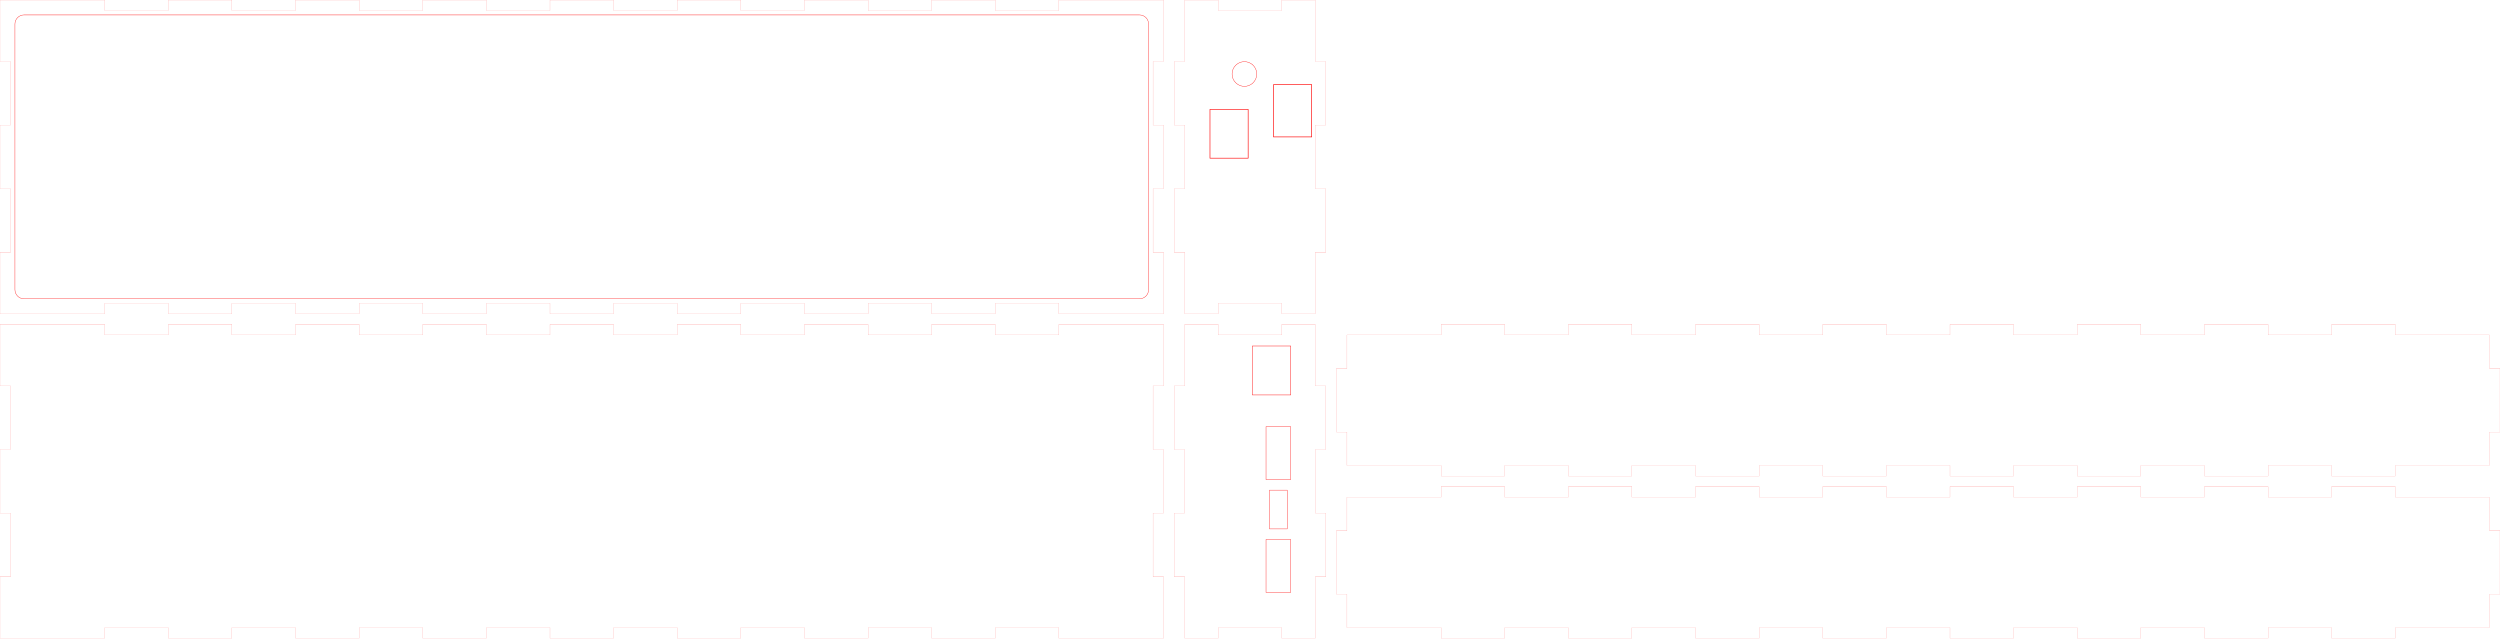
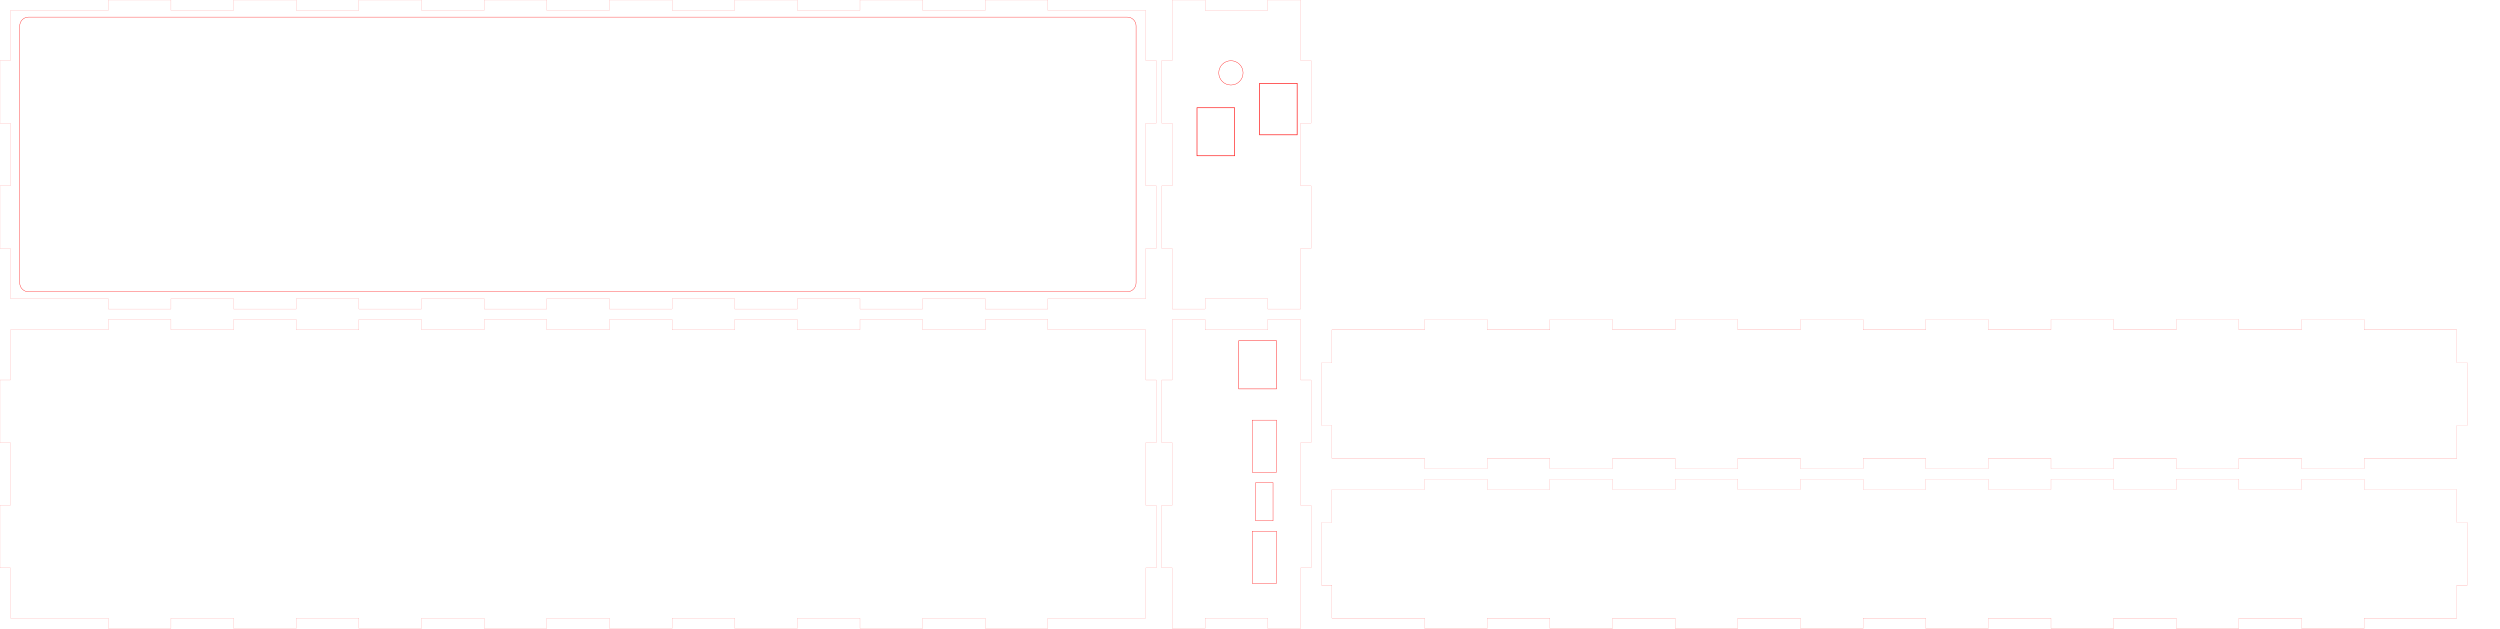
- <svg xmlns="http://www.w3.org/2000/svg" width="709mm" height="181mm" viewBox="0 0 709 181" version="1.1" preserveAspectRatio="xMidYMid meet" id="svg908">
+ <svg xmlns="http://www.w3.org/2000/svg" width="720mm" height="181mm" viewBox="0 0 720 181" version="1.1" preserveAspectRatio="xMidYMid meet" id="svg908">
  <defs id="defs912" />
-   <g id="svgGroup" stroke-linecap="round" fill-rule="evenodd" font-size="9pt" stroke="#000" stroke-width="0.25mm" fill="none" style="stroke:#000;stroke-width:0.25mm;fill:none">
-     <path d="M 0 92 L 0 109.44 L 3 109.44 L 3 127.48 L 0 127.48 L 0 145.52 L 3 145.52 L 3 163.56 L 0 163.56 L 0 181 L 29.7 181 L 29.7 178 L 47.74 178 L 47.74 181 L 65.78 181 L 65.78 178 L 83.82 178 L 83.82 181 L 101.86 181 L 101.86 178 L 119.9 178 L 119.9 181 L 137.94 181 L 137.94 178 L 155.98 178 L 155.98 181 L 174.02 181 L 174.02 178 L 192.06 178 L 192.06 181 L 210.1 181 L 210.1 178 L 228.14 178 L 228.14 181 L 246.18 181 L 246.18 178 L 264.22 178 L 264.22 181 L 282.26 181 L 282.26 178 L 300.3 178 L 300.3 181 L 318.34 181 L 330 181 L 330 163.56 L 327 163.56 L 327 145.52 L 330 145.52 L 330 127.48 L 327 127.48 L 327 109.44 L 330 109.44 L 330 92 L 300.3 92 L 300.3 95 L 282.26 95 L 282.26 92 L 264.22 92 L 264.22 95 L 246.18 95 L 246.18 92 L 228.14 92 L 228.14 95 L 210.1 95 L 210.1 92 L 192.06 92 L 192.06 95 L 174.02 95 L 174.02 92 L 155.98 92 L 155.98 95 L 137.94 95 L 137.94 92 L 119.9 92 L 119.9 95 L 101.86 95 L 101.86 92 L 83.82 92 L 83.82 95 L 65.78 95 L 65.78 92 L 47.74 92 L 47.74 95 L 29.7 95 L 29.7 92 L 11.66 92 L 0 92 Z" id="front_outsideCutPath" stroke="#FF0000" stroke-width="0.1" style="stroke:#FF0000;stroke-width:0.1" vector-effect="non-scaling-stroke" />
-     <path d="M 336 92 L 336 109.44 L 333 109.44 L 333 127.48 L 336 127.48 L 336 145.52 L 333 145.52 L 333 163.56 L 336 163.56 L 336 181 L 345.48 181 L 345.48 178 L 363.52 178 L 363.52 181 L 373 181 L 373 163.56 L 376 163.56 L 376 145.52 L 373 145.52 L 373 127.48 L 376 127.48 L 376 109.44 L 373 109.44 L 373 92 L 363.52 92 L 363.52 95 L 345.48 95 L 345.48 92 L 336 92 Z" id="left_outsideCutPath" stroke="#FF0000" stroke-width="0.1" style="stroke:#FF0000;stroke-width:0.1" vector-effect="non-scaling-stroke" />
-     <path d="M 382 141 L 382 150.48 L 379 150.48 L 379 168.52 L 382 168.52 L 382 178 L 408.7 178 L 408.7 181 L 426.74 181 L 426.74 178 L 444.78 178 L 444.78 181 L 462.82 181 L 462.82 178 L 480.86 178 L 480.86 181 L 498.9 181 L 498.9 178 L 516.94 178 L 516.94 181 L 534.98 181 L 534.98 178 L 553.02 178 L 553.02 181 L 571.06 181 L 571.06 178 L 589.1 178 L 589.1 181 L 607.14 181 L 607.14 178 L 625.18 178 L 625.18 181 L 643.22 181 L 643.22 178 L 661.26 178 L 661.26 181 L 679.3 181 L 679.3 178 L 697.34 178 L 706 178 L 706 168.52 L 709 168.52 L 709 150.48 L 706 150.48 L 706 141 L 679.3 141 L 679.3 138 L 661.26 138 L 661.26 141 L 643.22 141 L 643.22 138 L 625.18 138 L 625.18 141 L 607.14 141 L 607.14 138 L 589.1 138 L 589.1 141 L 571.06 141 L 571.06 138 L 553.02 138 L 553.02 141 L 534.98 141 L 534.98 138 L 516.94 138 L 516.94 141 L 498.9 141 L 498.9 138 L 480.86 138 L 480.86 141 L 462.82 141 L 462.82 138 L 444.78 138 L 444.78 141 L 426.74 141 L 426.74 138 L 408.7 138 L 408.7 141 L 390.66 141 L 382 141 Z" id="top_outsideCutPath" stroke="#FF0000" stroke-width="0.1" style="stroke:#FF0000;stroke-width:0.1" vector-effect="non-scaling-stroke" />
-     <path d="M 0 0 L 0 17.44 L 3 17.44 L 3 35.48 L 0 35.48 L 0 53.52 L 3 53.52 L 3 71.56 L 0 71.56 L 0 89 L 29.7 89 L 29.7 86 L 47.74 86 L 47.74 89 L 65.78 89 L 65.78 86 L 83.82 86 L 83.82 89 L 101.86 89 L 101.86 86 L 119.9 86 L 119.9 89 L 137.94 89 L 137.94 86 L 155.98 86 L 155.98 89 L 174.02 89 L 174.02 86 L 192.06 86 L 192.06 89 L 210.1 89 L 210.1 86 L 228.14 86 L 228.14 89 L 246.18 89 L 246.18 86 L 264.22 86 L 264.22 89 L 282.26 89 L 282.26 86 L 300.3 86 L 300.3 89 L 318.34 89 L 330 89 L 330 71.56 L 327 71.56 L 327 53.52 L 330 53.52 L 330 35.48 L 327 35.48 L 327 17.44 L 330 17.44 L 330 0 L 300.3 0 L 300.3 3 L 282.26 3 L 282.26 0 L 264.22 0 L 264.22 3 L 246.18 3 L 246.18 0 L 228.14 0 L 228.14 3 L 210.1 3 L 210.1 0 L 192.06 0 L 192.06 3 L 174.02 3 L 174.02 0 L 155.98 0 L 155.98 3 L 137.94 3 L 137.94 0 L 119.9 0 L 119.9 3 L 101.86 3 L 101.86 0 L 83.82 0 L 83.82 3 L 65.78 3 L 65.78 0 L 47.74 0 L 47.74 3 L 29.7 3 L 29.7 0 L 11.66 0 L 0 0 Z" id="back_outsideCutPath" stroke="#FF0000" stroke-width="0.1" style="stroke:#FF0000;stroke-width:0.1" vector-effect="non-scaling-stroke" />
-     <path d="M 336 0 L 336 17.44 L 333 17.44 L 333 35.48 L 336 35.48 L 336 53.52 L 333 53.52 L 333 71.56 L 336 71.56 L 336 89 L 345.48 89 L 345.48 86 L 363.52 86 L 363.52 89 L 373 89 L 373 71.56 L 376 71.56 L 376 53.52 L 373 53.52 L 373 35.48 L 376 35.48 L 376 17.44 L 373 17.44 L 373 0 L 363.52 0 L 363.52 3 L 345.48 3 L 345.48 0 L 336 0 Z" id="right_outsideCutPath" stroke="#FF0000" stroke-width="0.1" style="stroke:#FF0000;stroke-width:0.1;stroke-miterlimit:4;stroke-dasharray:none" vector-effect="non-scaling-stroke" />
-     <path d="M 382 95 L 382 104.48 L 379 104.48 L 379 122.52 L 382 122.52 L 382 132 L 408.7 132 L 408.7 135 L 426.74 135 L 426.74 132 L 444.78 132 L 444.78 135 L 462.82 135 L 462.82 132 L 480.86 132 L 480.86 135 L 498.9 135 L 498.9 132 L 516.94 132 L 516.94 135 L 534.98 135 L 534.98 132 L 553.02 132 L 553.02 135 L 571.06 135 L 571.06 132 L 589.1 132 L 589.1 135 L 607.14 135 L 607.14 132 L 625.18 132 L 625.18 135 L 643.22 135 L 643.22 132 L 661.26 132 L 661.26 135 L 679.3 135 L 679.3 132 L 697.34 132 L 706 132 L 706 122.52 L 709 122.52 L 709 104.48 L 706 104.48 L 706 95 L 679.3 95 L 679.3 92 L 661.26 92 L 661.26 95 L 643.22 95 L 643.22 92 L 625.18 92 L 625.18 95 L 607.14 95 L 607.14 92 L 589.1 92 L 589.1 95 L 571.06 95 L 571.06 92 L 553.02 92 L 553.02 95 L 534.98 95 L 534.98 92 L 516.94 92 L 516.94 95 L 498.9 95 L 498.9 92 L 480.86 92 L 480.86 95 L 462.82 95 L 462.82 92 L 444.78 92 L 444.78 95 L 426.74 95 L 426.74 92 L 408.7 92 L 408.7 95 L 390.66 95 L 382 95 Z" id="bottom_outsideCutPath" stroke="#FF0000" stroke-width="0.1" style="stroke:#FF0000;stroke-width:0.1" vector-effect="non-scaling-stroke" />
+   <g id="svgGroup" stroke-linecap="round" fill-rule="evenodd" font-size="12px" stroke="#000" stroke-width="0.25mm" fill="none" style="fill:none;stroke:#000000;stroke-width:0.25mm" transform="translate(1.587493)">
+     <path d="m 382,141 v 9.48 h -3 v 18.04 h 3 V 178 h 26.7 v 3 h 18.04 v -3 h 18.04 v 3 h 18.04 v -3 h 18.04 v 3 h 18.04 v -3 h 18.04 v 3 h 18.04 v -3 h 18.04 v 3 h 18.04 v -3 h 18.04 v 3 h 18.04 v -3 h 18.04 v 3 h 18.04 v -3 h 18.04 v 3 h 18.04 v -3 h 18.04 8.66 v -9.48 h 3 v -18.04 h -3 V 141 h -26.7 v -3 h -18.04 v 3 h -18.04 v -3 h -18.04 v 3 h -18.04 v -3 H 589.1 v 3 h -18.04 v -3 h -18.04 v 3 h -18.04 v -3 h -18.04 v 3 H 498.9 v -3 h -18.04 v 3 h -18.04 v -3 h -18.04 v 3 h -18.04 v -3 H 408.7 v 3 h -18.04 z" id="top_outsideCutPath" stroke="#FF0000" stroke-width="0.1" style="stroke:#ff0000;stroke-width:0.1" vector-effect="non-scaling-stroke" />
+     <path d="m 382,95 v 9.48 h -3 v 18.04 h 3 V 132 h 26.7 v 3 h 18.04 v -3 h 18.04 v 3 h 18.04 v -3 h 18.04 v 3 h 18.04 v -3 h 18.04 v 3 h 18.04 v -3 h 18.04 v 3 h 18.04 v -3 h 18.04 v 3 h 18.04 v -3 h 18.04 v 3 h 18.04 v -3 h 18.04 v 3 h 18.04 v -3 h 18.04 8.66 v -9.48 h 3 v -18.04 h -3 V 95 h -26.7 v -3 h -18.04 v 3 h -18.04 v -3 h -18.04 v 3 H 607.14 V 92 H 589.1 v 3 h -18.04 v -3 h -18.04 v 3 h -18.04 v -3 h -18.04 v 3 H 498.9 v -3 h -18.04 v 3 h -18.04 v -3 h -18.04 v 3 H 426.74 V 92 H 408.7 v 3 h -18.04 z" id="bottom_outsideCutPath" stroke="#FF0000" stroke-width="0.1" style="stroke:#ff0000;stroke-width:0.1" vector-effect="non-scaling-stroke" />
  </g>
-   <rect style="fill:none;fill-opacity:1;stroke:#ff0000;stroke-width:0.179;stroke-miterlimit:4;stroke-dasharray:none;stroke-opacity:1" id="rect916" width="10.821" height="14.821" x="361.173" y="24.005" />
-   <circle style="fill:none;fill-opacity:1;stroke:#ff0000;stroke-width:0.1;stroke-miterlimit:4;stroke-dasharray:none;stroke-opacity:1" id="path918" cx="352.917" cy="20.989" r="3.5" />
-   <rect style="fill:none;stroke:#ff0000;stroke-width:0.1" id="rect23" width="321.5" height="80.5" x="4.236" y="4.233" ry="2.581" />
-   <rect style="fill:none;fill-opacity:1;stroke:#ff0000;stroke-width:0.1;stroke-miterlimit:4;stroke-dasharray:none;stroke-opacity:1" id="rect916-2" width="7" height="15" x="359.045" y="153" />
-   <rect style="fill:none;fill-opacity:1;stroke:#ff0000;stroke-width:0.1;stroke-miterlimit:4;stroke-dasharray:none;stroke-opacity:1" id="rect916-2-7" width="7" height="15" x="359.045" y="121" />
-   <rect style="fill:none;fill-opacity:1;stroke:#ff0000;stroke-width:0.1;stroke-miterlimit:4;stroke-dasharray:none;stroke-opacity:1" id="rect916-2-7-0" width="5" height="11" x="360.045" y="139" />
-   <rect style="fill:none;fill-opacity:1;stroke:#ff0000;stroke-width:0.173;stroke-miterlimit:4;stroke-dasharray:none;stroke-opacity:1" id="rect916-25" width="10.827" height="13.827" x="343.15" y="31.032" />
-   <rect style="fill:none;fill-opacity:1;stroke:#ff0000;stroke-width:0.12;stroke-miterlimit:4;stroke-dasharray:none;stroke-opacity:1" id="rect916-2-7-9" width="10.88" height="13.88" x="355.165" y="98.124" />
+   <rect style="fill:none;stroke:#ff0000;stroke-width:0.099" id="rect23" width="321.501" height="79.101" x="5.687" y="4.924" ry="2.536" />
+   <g id="g1515" transform="translate(1.587493)">
+     <path d="m 336,0 v 17.44 h -3 v 18.04 h 3 v 18.04 h -3 v 18.04 h 3 V 89 h 9.48 v -3 h 18.04 v 3 H 373 V 71.56 h 3 V 53.52 h -3 V 35.48 h 3 V 17.44 h -3 V 0 h -9.48 V 3 H 345.48 V 0 Z" id="right_outsideCutPath" stroke="#FF0000" stroke-width="0.1" style="fill:none;stroke:#ff0000;stroke-width:0.1;stroke-miterlimit:4;stroke-dasharray:none" vector-effect="non-scaling-stroke" />
+     <rect style="fill:none;fill-opacity:1;stroke:#ff0000;stroke-width:0.179;stroke-miterlimit:4;stroke-dasharray:none;stroke-opacity:1" id="rect916" width="10.821" height="14.821" x="361.173" y="24.005" />
+     <circle style="fill:none;fill-opacity:1;stroke:#ff0000;stroke-width:0.1;stroke-miterlimit:4;stroke-dasharray:none;stroke-opacity:1" id="path918" cx="352.917" cy="20.989" r="3.5" />
+     <rect style="fill:none;fill-opacity:1;stroke:#ff0000;stroke-width:0.173;stroke-miterlimit:4;stroke-dasharray:none;stroke-opacity:1" id="rect916-25" width="10.827" height="13.827" x="343.15" y="31.032" />
+   </g>
+   <g id="g1523" transform="translate(1.587493)">
+     <path d="m 336,92 v 17.44 h -3 v 18.04 h 3 v 18.04 h -3 v 18.04 h 3 V 181 h 9.48 v -3 h 18.04 v 3 H 373 v -17.44 h 3 v -18.04 h -3 v -18.04 h 3 v -18.04 h -3 V 92 h -9.48 v 3 h -18.04 v -3 z" id="left_outsideCutPath" stroke="#FF0000" stroke-width="0.1" style="fill:none;stroke:#ff0000;stroke-width:0.1" vector-effect="non-scaling-stroke" />
+     <rect style="fill:none;fill-opacity:1;stroke:#ff0000;stroke-width:0.1;stroke-miterlimit:4;stroke-dasharray:none;stroke-opacity:1" id="rect916-2" width="7" height="15" x="359.045" y="153" />
+     <rect style="fill:none;fill-opacity:1;stroke:#ff0000;stroke-width:0.1;stroke-miterlimit:4;stroke-dasharray:none;stroke-opacity:1" id="rect916-2-7" width="7" height="15" x="359.045" y="121" />
+     <rect style="fill:none;fill-opacity:1;stroke:#ff0000;stroke-width:0.1;stroke-miterlimit:4;stroke-dasharray:none;stroke-opacity:1" id="rect916-2-7-0" width="5" height="11" x="360.045" y="139" />
+     <rect style="fill:none;fill-opacity:1;stroke:#ff0000;stroke-width:0.12;stroke-miterlimit:4;stroke-dasharray:none;stroke-opacity:1" id="rect916-2-7-9" width="10.88" height="13.88" x="355.165" y="98.124" />
+   </g>
+   <path d="m 3,95 v 14.44 H 0 V 127.48 h 3 v 18.04 H 0 v 18.04 H 3 V 178 H 31.2 v 3 h 18.04 v -3 h 18.04 v 3 h 18.04 v -3 h 18.04 v 3 h 18.04 v -3 h 18.04 v 3 h 18.04 v -3 h 18.04 v 3 h 18.04 v -3 h 18.04 v 3 h 18.04 v -3 h 18.04 v 3 h 18.04 v -3 h 18.04 v 3 h 18.04 v -3 h 18.04 10.16 v -14.44 h 3 v -18.04 h -3 v -18.04 h 3 v -18.04 h -3 V 95 h -28.2 v -3 h -18.04 v 3 h -18.04 v -3 h -18.04 v 3 h -18.04 v -3 h -18.04 v 3 h -18.04 v -3 h -18.04 v 3 h -18.04 v -3 h -18.04 v 3 h -18.04 v -3 h -18.04 v 3 H 85.32 v -3 h -18.04 v 3 h -18.04 V 92 H 31.2 v 3 H 13.16 Z" id="top_outsideCutPath-6" stroke="#FF0000" stroke-width="0.1" style="fill:none;stroke:#ff0000;stroke-width:0.1" vector-effect="non-scaling-stroke" />
+   <path d="M 3,3 V 17.44 H 0 V 35.48 H 3 V 53.52 H 0 V 71.56 H 3 V 86 H 31.2 v 3 h 18.04 v -3 h 18.04 v 3 h 18.04 v -3 h 18.04 v 3 h 18.04 v -3 h 18.04 v 3 h 18.04 v -3 h 18.04 v 3 h 18.04 v -3 h 18.04 v 3 h 18.04 v -3 h 18.04 v 3 h 18.04 v -3 h 18.04 v 3 h 18.04 v -3 h 18.04 10.16 V 71.56 h 3 V 53.52 h -3 V 35.48 h 3 V 17.44 h -3 V 3 h -28.2 V 0 h -18.04 v 3 h -18.04 V 0 h -18.04 v 3 h -18.04 V 0 h -18.04 v 3 h -18.04 V 0 h -18.04 v 3 h -18.04 V 0 h -18.04 V 3 H 121.4 V 0 h -18.04 V 3 H 85.32 V 0 h -18.04 v 3 h -18.04 V 0 H 31.2 V 3 H 13.16 Z" id="bottom_outsideCutPath-7" stroke="#FF0000" stroke-width="0.1" style="fill:none;stroke:#ff0000;stroke-width:0.1" vector-effect="non-scaling-stroke" />
</svg>
